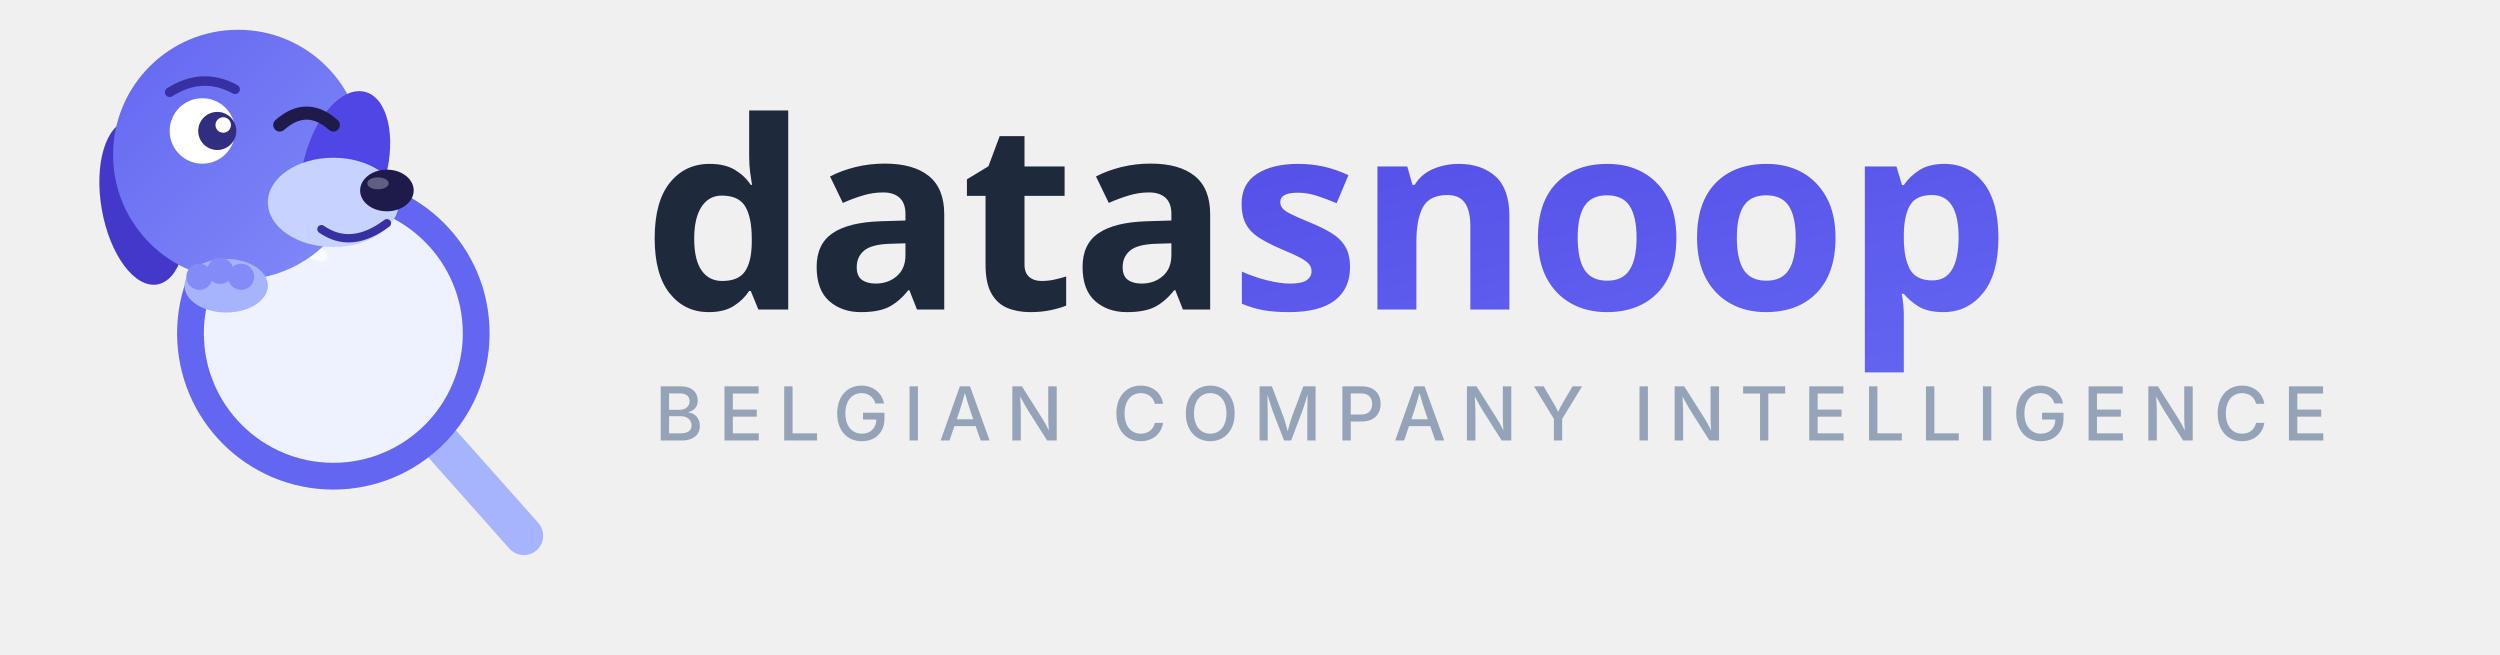
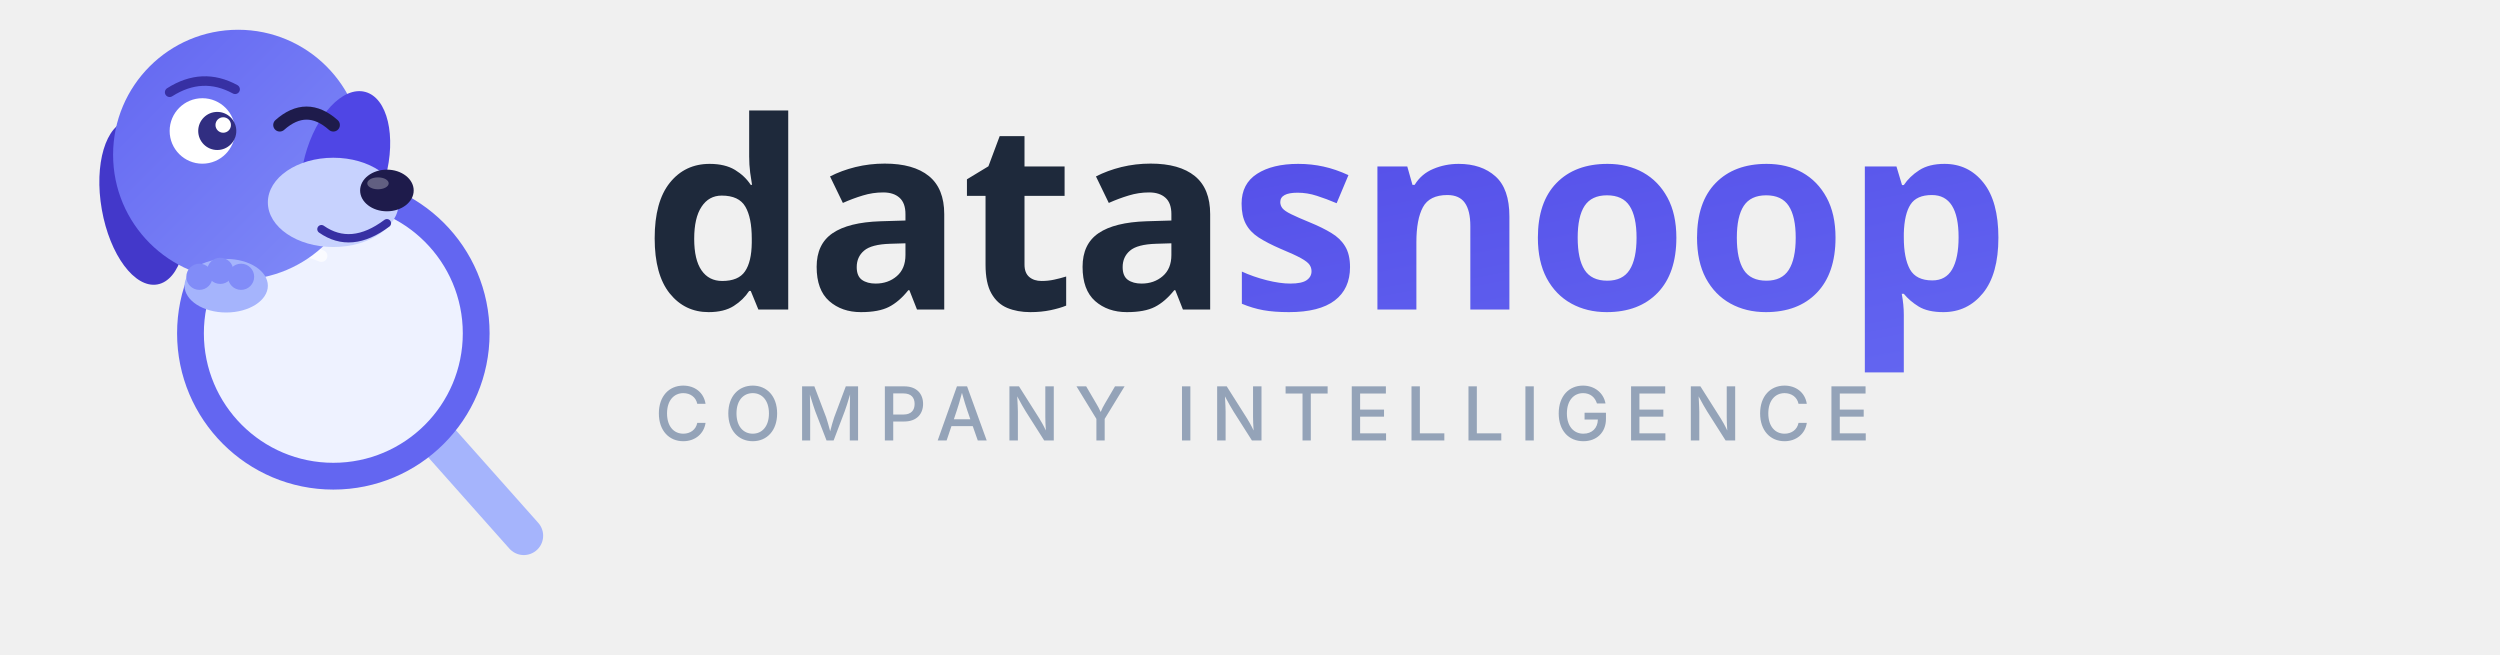
<svg xmlns="http://www.w3.org/2000/svg" viewBox="0 0 420 110" width="420" height="110">
  <defs>
    <linearGradient id="db1" x1="0%" y1="0%" x2="100%" y2="100%">
      <stop offset="0%" stop-color="#6366f1" />
      <stop offset="100%" stop-color="#818cf8" />
    </linearGradient>
    <linearGradient id="db2" x1="0%" y1="0%" x2="100%" y2="100%">
      <stop offset="0%" stop-color="#4f46e5" />
      <stop offset="100%" stop-color="#6366f1" />
    </linearGradient>
  </defs>
  <line x1="72" y1="72" x2="88" y2="90" stroke="#a5b4fc" stroke-width="6.5" stroke-linecap="round" />
  <circle cx="56" cy="56" r="24" fill="#eef2ff" stroke="#6366f1" stroke-width="4.5" />
  <path d="M43 46 Q47 40 54 43" fill="none" stroke="white" stroke-width="2" stroke-linecap="round" opacity="0.7" />
  <ellipse cx="24" cy="34" rx="7" ry="14" fill="#4338ca" transform="rotate(-10 24 34)" />
  <circle cx="40" cy="26" r="21" fill="url(#db1)" />
  <ellipse cx="58" cy="28" rx="7" ry="13" fill="#4f46e5" transform="rotate(15 58 28)" />
  <ellipse cx="56" cy="34" rx="11" ry="7.5" fill="#c7d2fe" />
  <ellipse cx="65" cy="32" rx="4.5" ry="3.5" fill="#1e1b4b" />
  <ellipse cx="63.5" cy="30.8" rx="1.8" ry="1" fill="#fff" opacity="0.3" />
  <circle cx="34" cy="22" r="5.5" fill="white" />
  <circle cx="36.5" cy="22" r="3.2" fill="#312e81" />
  <circle cx="37.5" cy="21" r="1.3" fill="white" />
  <path d="M47 21 Q51.5 17 56 21" fill="none" stroke="#1e1b4b" stroke-width="2.2" stroke-linecap="round" />
  <path d="M28.5 15.5 Q34 12 39.5 15" fill="none" stroke="#3730a3" stroke-width="1.6" stroke-linecap="round" />
  <path d="M54 38.5 Q59 42 65 37.5" fill="none" stroke="#3730a3" stroke-width="1.4" stroke-linecap="round" />
  <ellipse cx="38" cy="48" rx="7" ry="4.5" fill="#a5b4fc" />
  <circle cx="33.5" cy="46.5" r="2.2" fill="#818cf8" />
  <circle cx="37" cy="45.5" r="2.2" fill="#818cf8" />
  <circle cx="40.5" cy="46.5" r="2.2" fill="#818cf8" />
  <text x="108" y="52" font-family="'Baloo 2', 'Nunito', 'Segoe UI', sans-serif" font-size="44" font-weight="800" letter-spacing="-0.5" fill="#1e293b">
    data<tspan fill="url(#db2)">snoop</tspan>
  </text>
  <text x="110" y="74" font-family="'Inter', 'Segoe UI', sans-serif" font-size="12.5" font-weight="500" letter-spacing="2.5" fill="#94a3b8">
-     BELGIAN COMPANY INTELLIGENCE
+     COMPANY INTELLIGENCE
  </text>
</svg>
